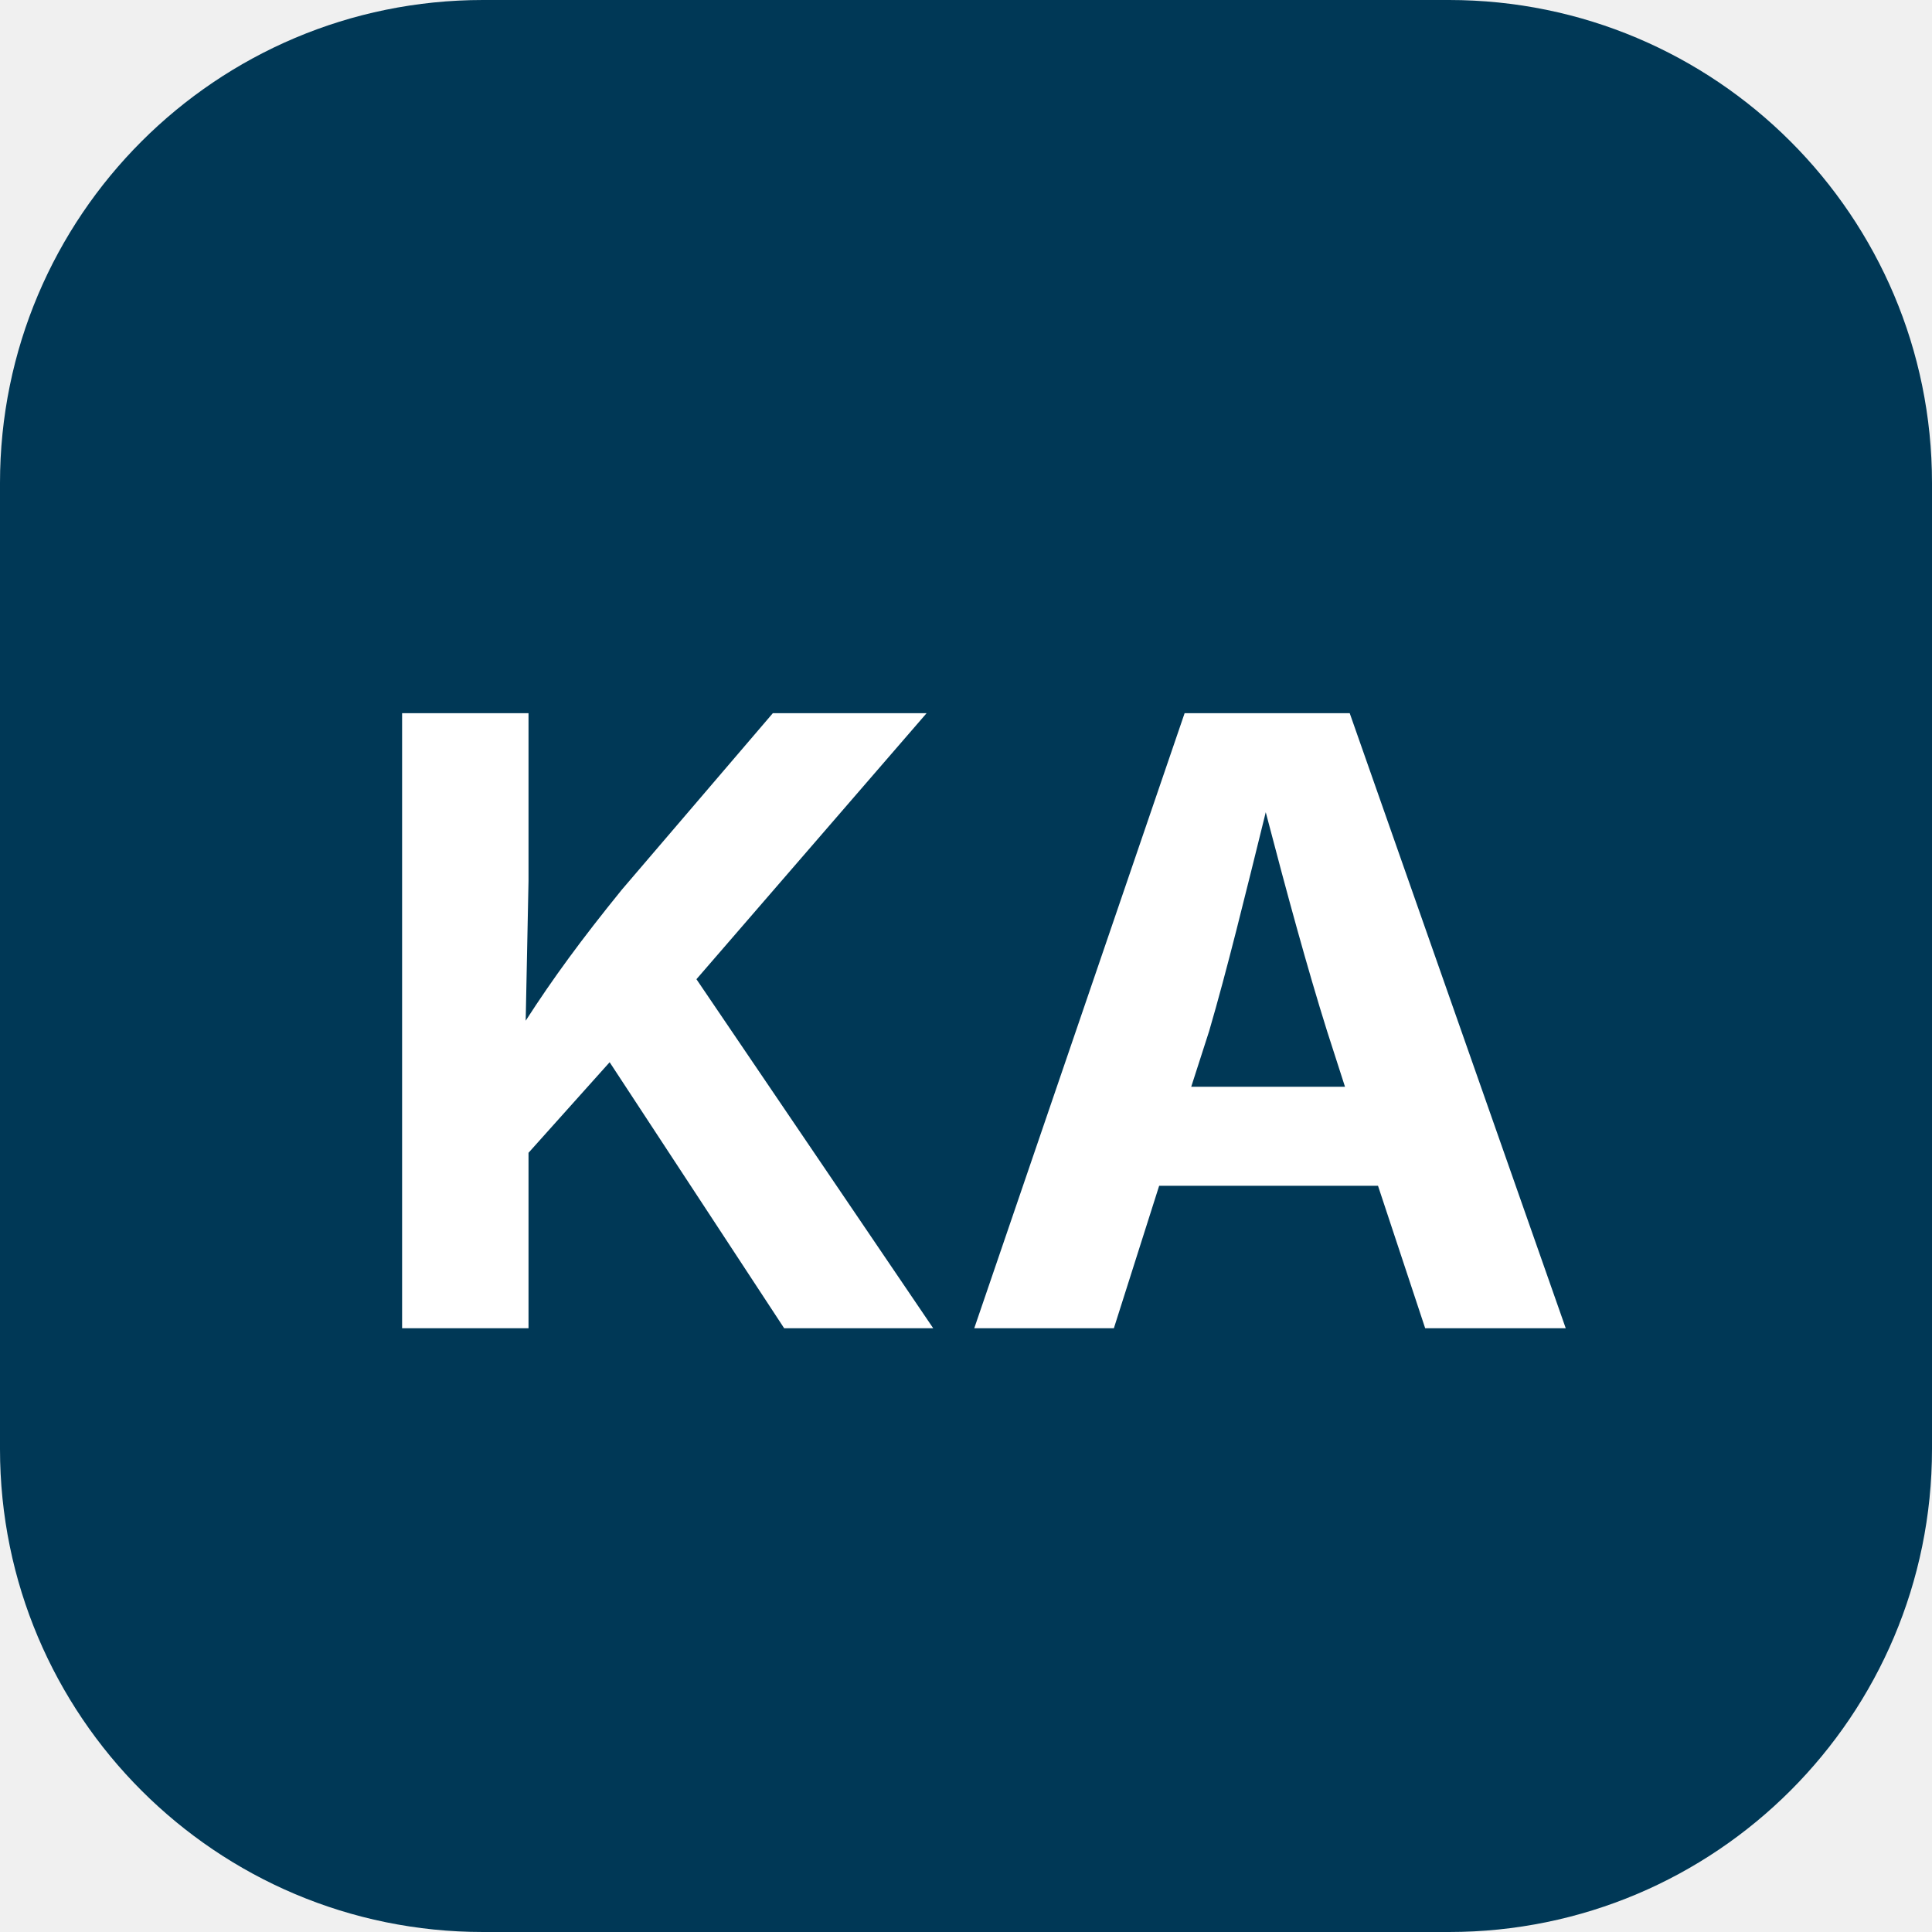
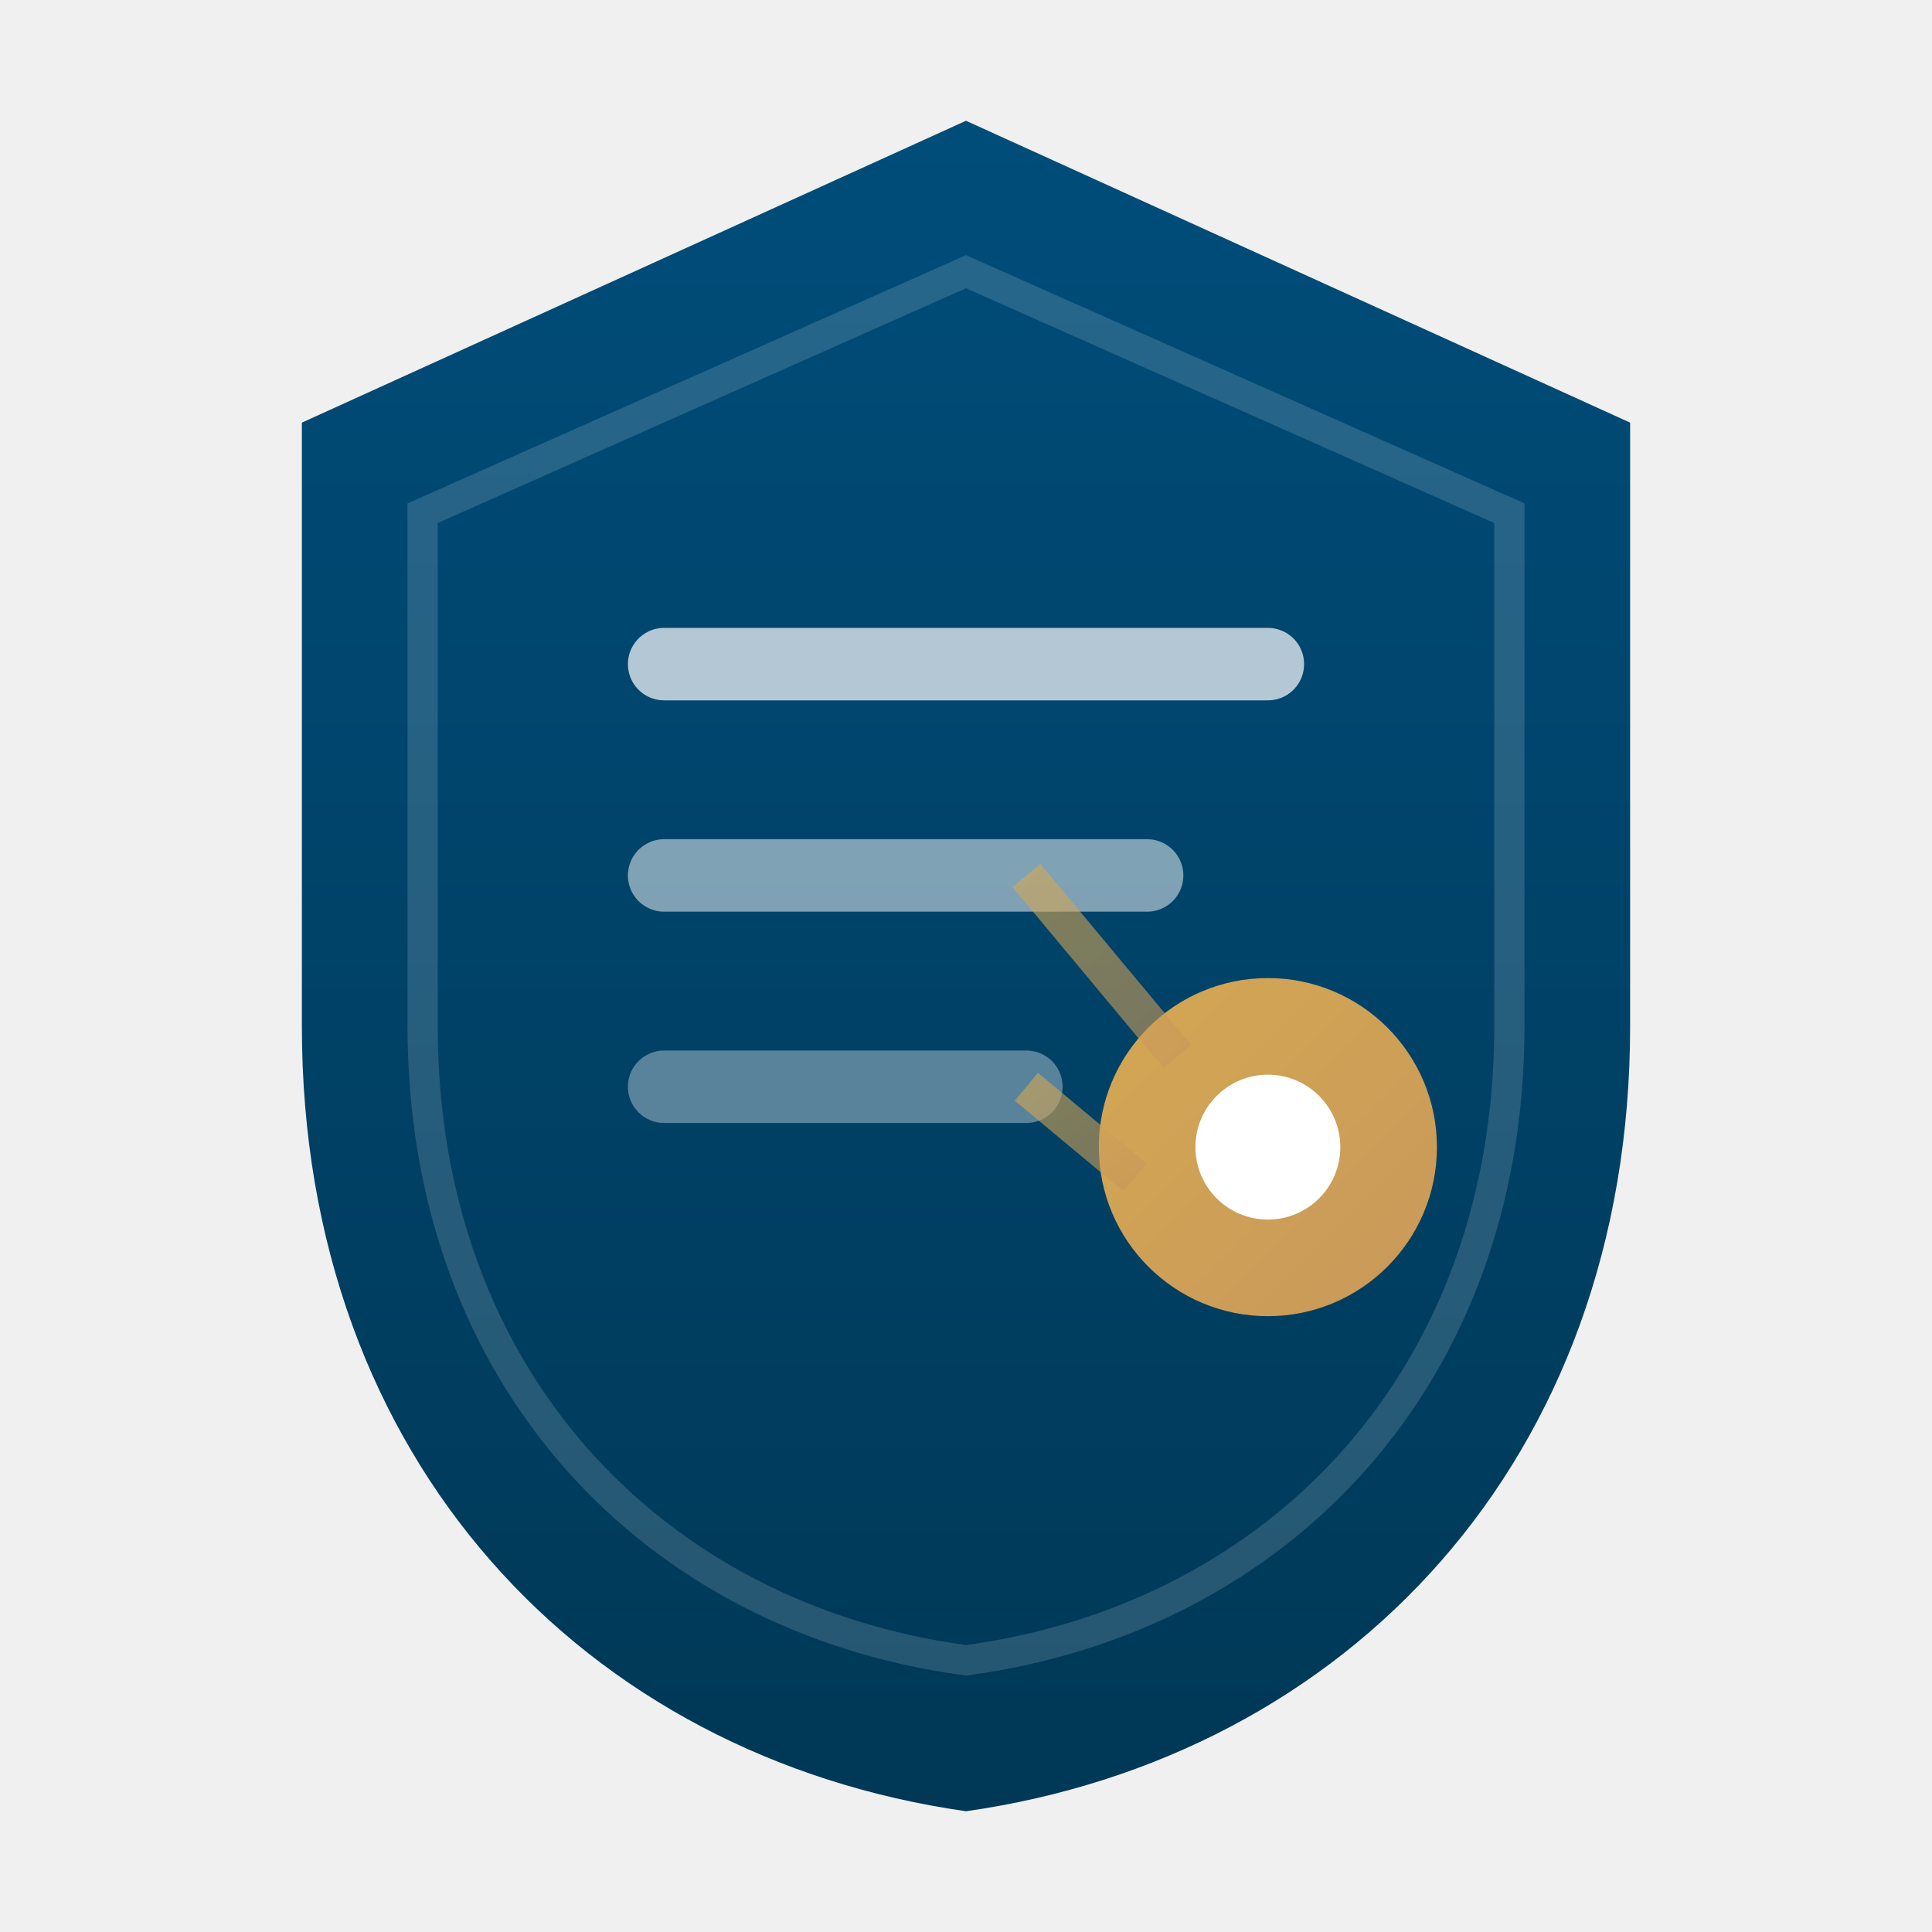
<svg xmlns="http://www.w3.org/2000/svg" viewBox="0 0 32 32">
-   <rect width="32" height="32" rx="8" fill="#003856" />
-   <text x="16" y="22" text-anchor="middle" font-family="-apple-system, BlinkMacSystemFont, 'Segoe UI', sans-serif" font-size="14" font-weight="700" fill="white">KA</text>
+   <defs>
+     <linearGradient id="g" x1="0" y1="0" x2="0" y2="1">
+       <stop offset="0%" stop-color="#004d7a" />
+       <stop offset="100%" stop-color="#003856" />
+     </linearGradient>
+     <linearGradient id="a" x1="0" y1="0" x2="1" y2="1">
+       <stop offset="0%" stop-color="#D4A853" />
+       <stop offset="100%" stop-color="#C8985A" />
+     </linearGradient>
+   </defs>
+   <path d="M16 2L5 7v10c0 7.2 4.7 12.1 11 13 6.3-.9 11-5.8 11-13V7L16 2z" fill="url(#g)" />
+   <path d="M16 4.5L7 8.5v8.5c0 5.8 3.8 9.8 9 10.5 5.2-.7 9-4.7 9-10.5V8.5L16 4.5z" fill="none" stroke="#ffffff" stroke-width="0.5" opacity="0.15" />
+   <line x1="11" y1="11" x2="21" y2="11" stroke="#ffffff" stroke-width="1.2" stroke-linecap="round" opacity="0.7" />
+   <line x1="11" y1="14.5" x2="19" y2="14.5" stroke="#ffffff" stroke-width="1.2" stroke-linecap="round" opacity="0.5" />
+   <line x1="11" y1="18" x2="17" y2="18" stroke="#ffffff" stroke-width="1.2" stroke-linecap="round" opacity="0.35" />
+   <circle cx="21" cy="19" r="2.8" fill="url(#a)" />
+   <circle cx="21" cy="19" r="1.2" fill="#ffffff" />
+   <line x1="19.5" y1="17.5" x2="17" y2="14.5" stroke="url(#a)" stroke-width="0.6" opacity="0.6" />
+   <line x1="18.8" y1="19.5" x2="17" y2="18" stroke="url(#a)" stroke-width="0.6" opacity="0.6" />
</svg>
